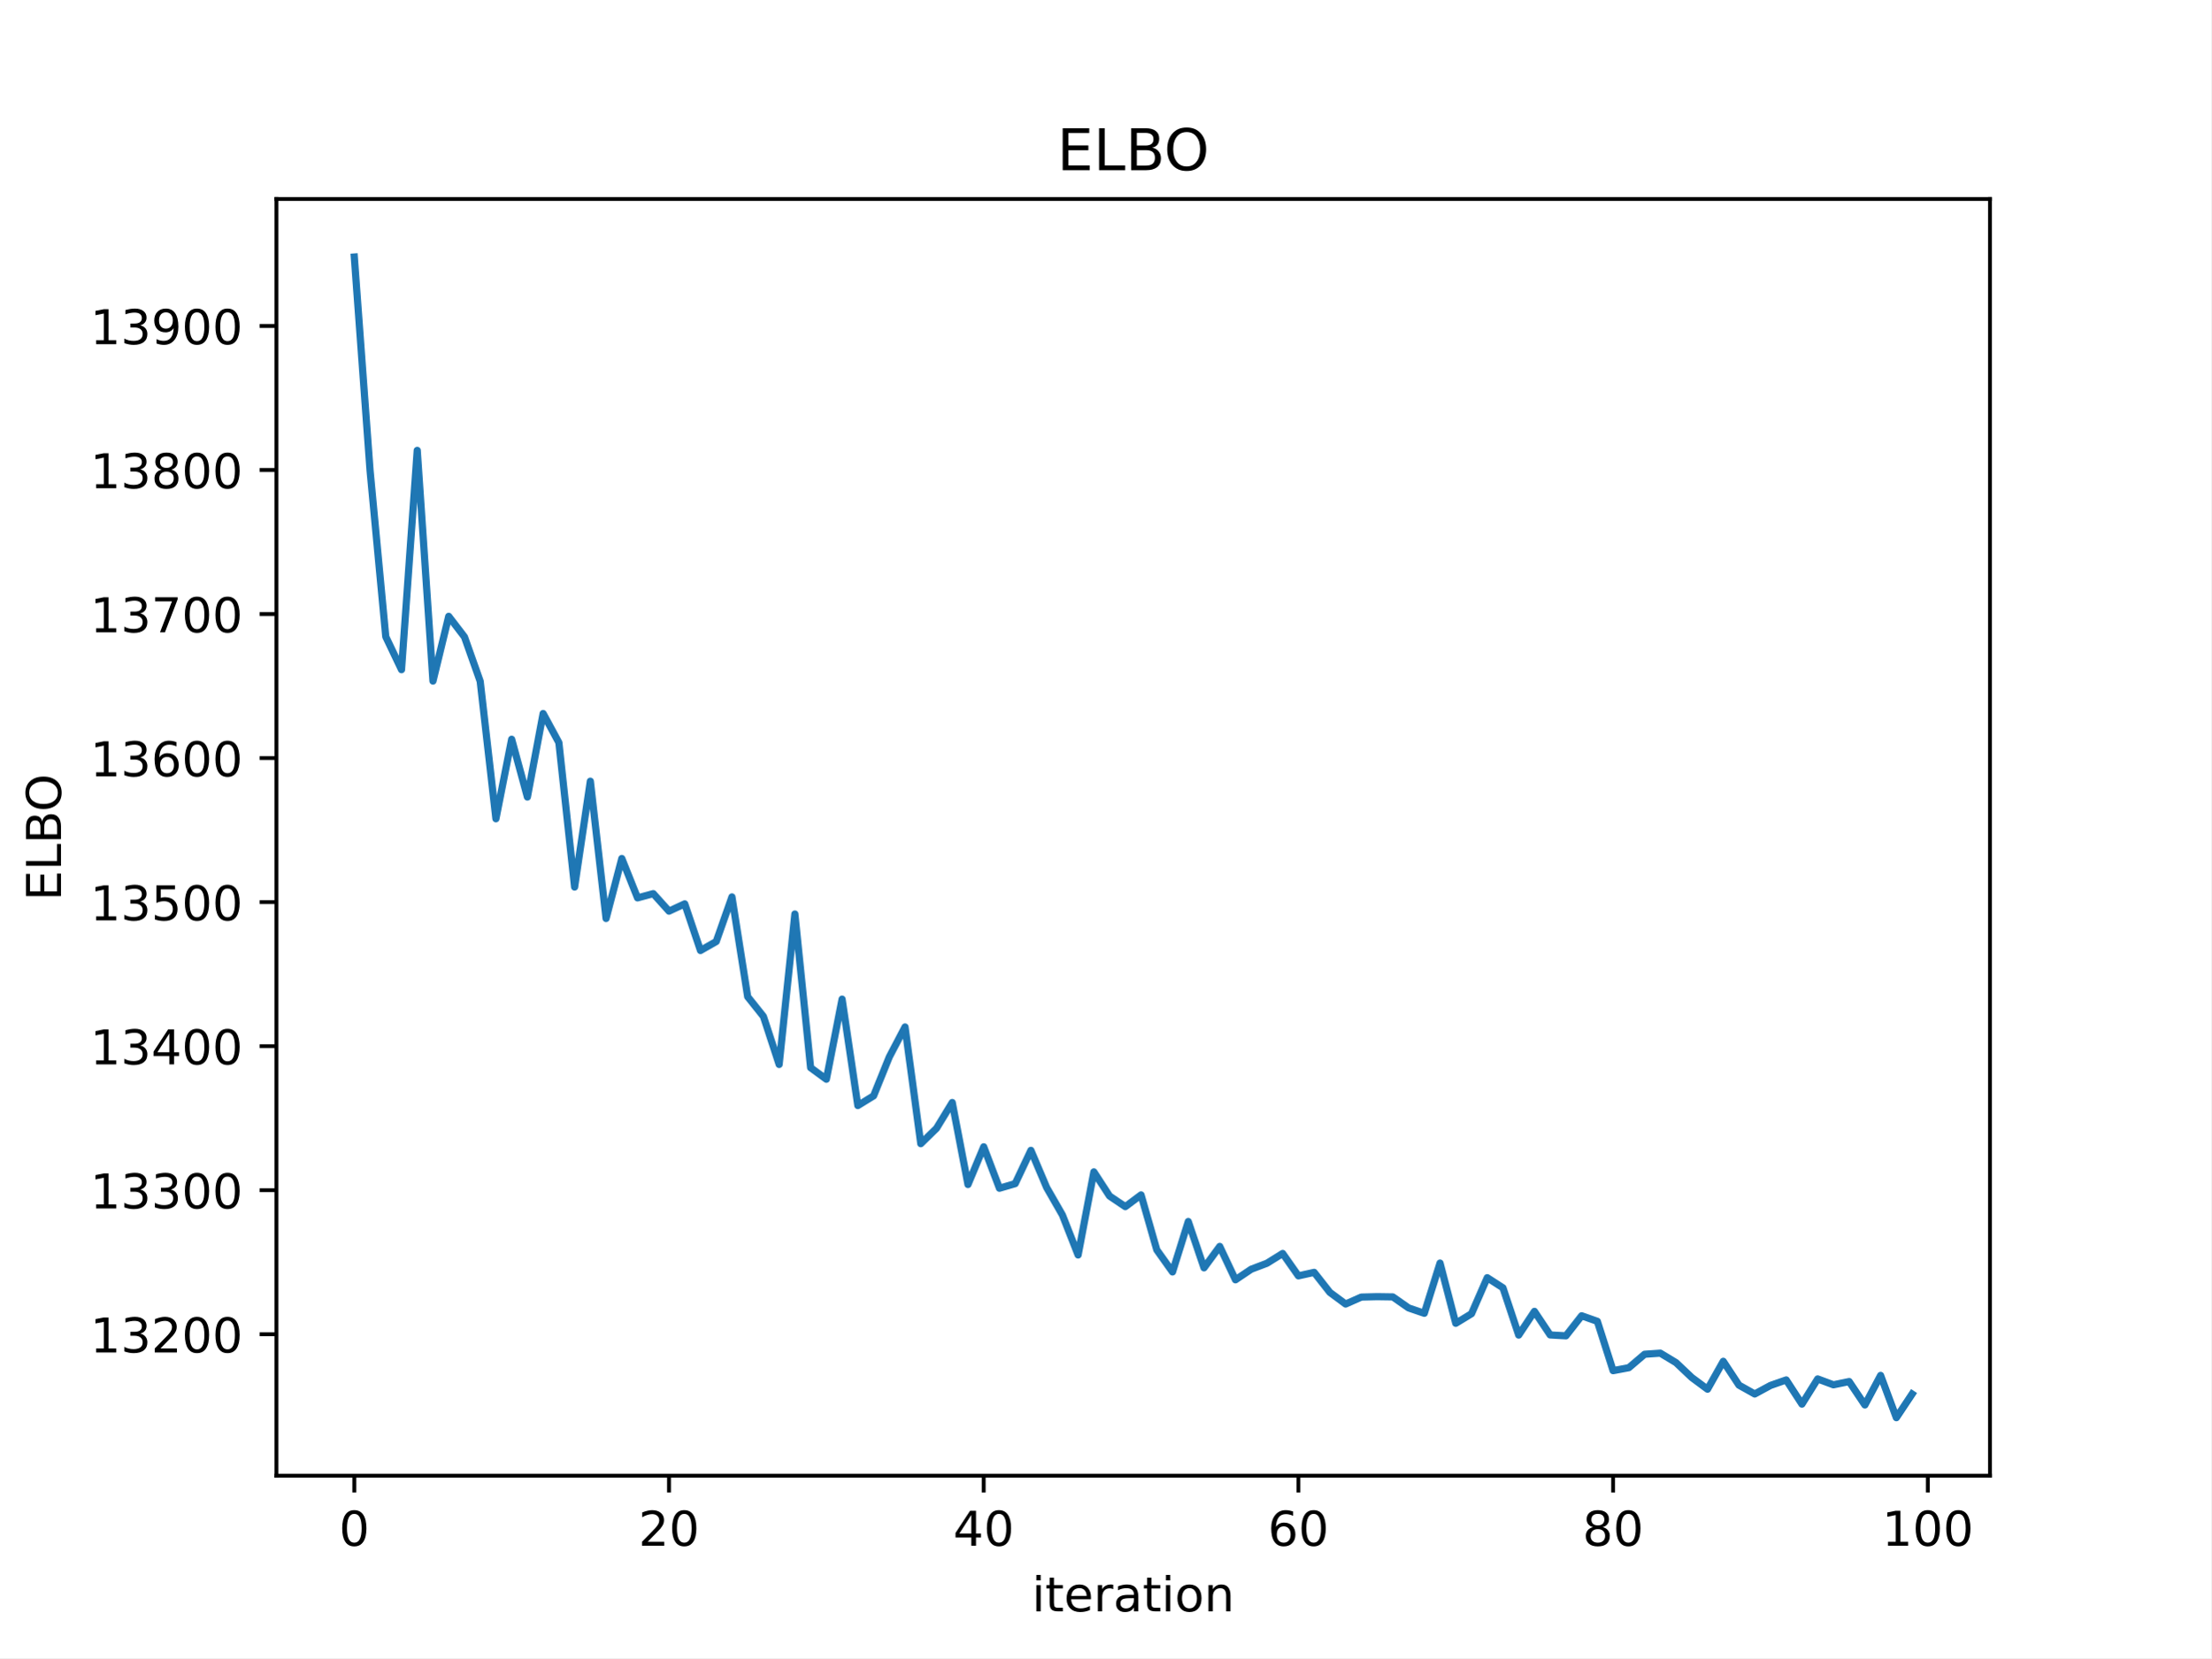
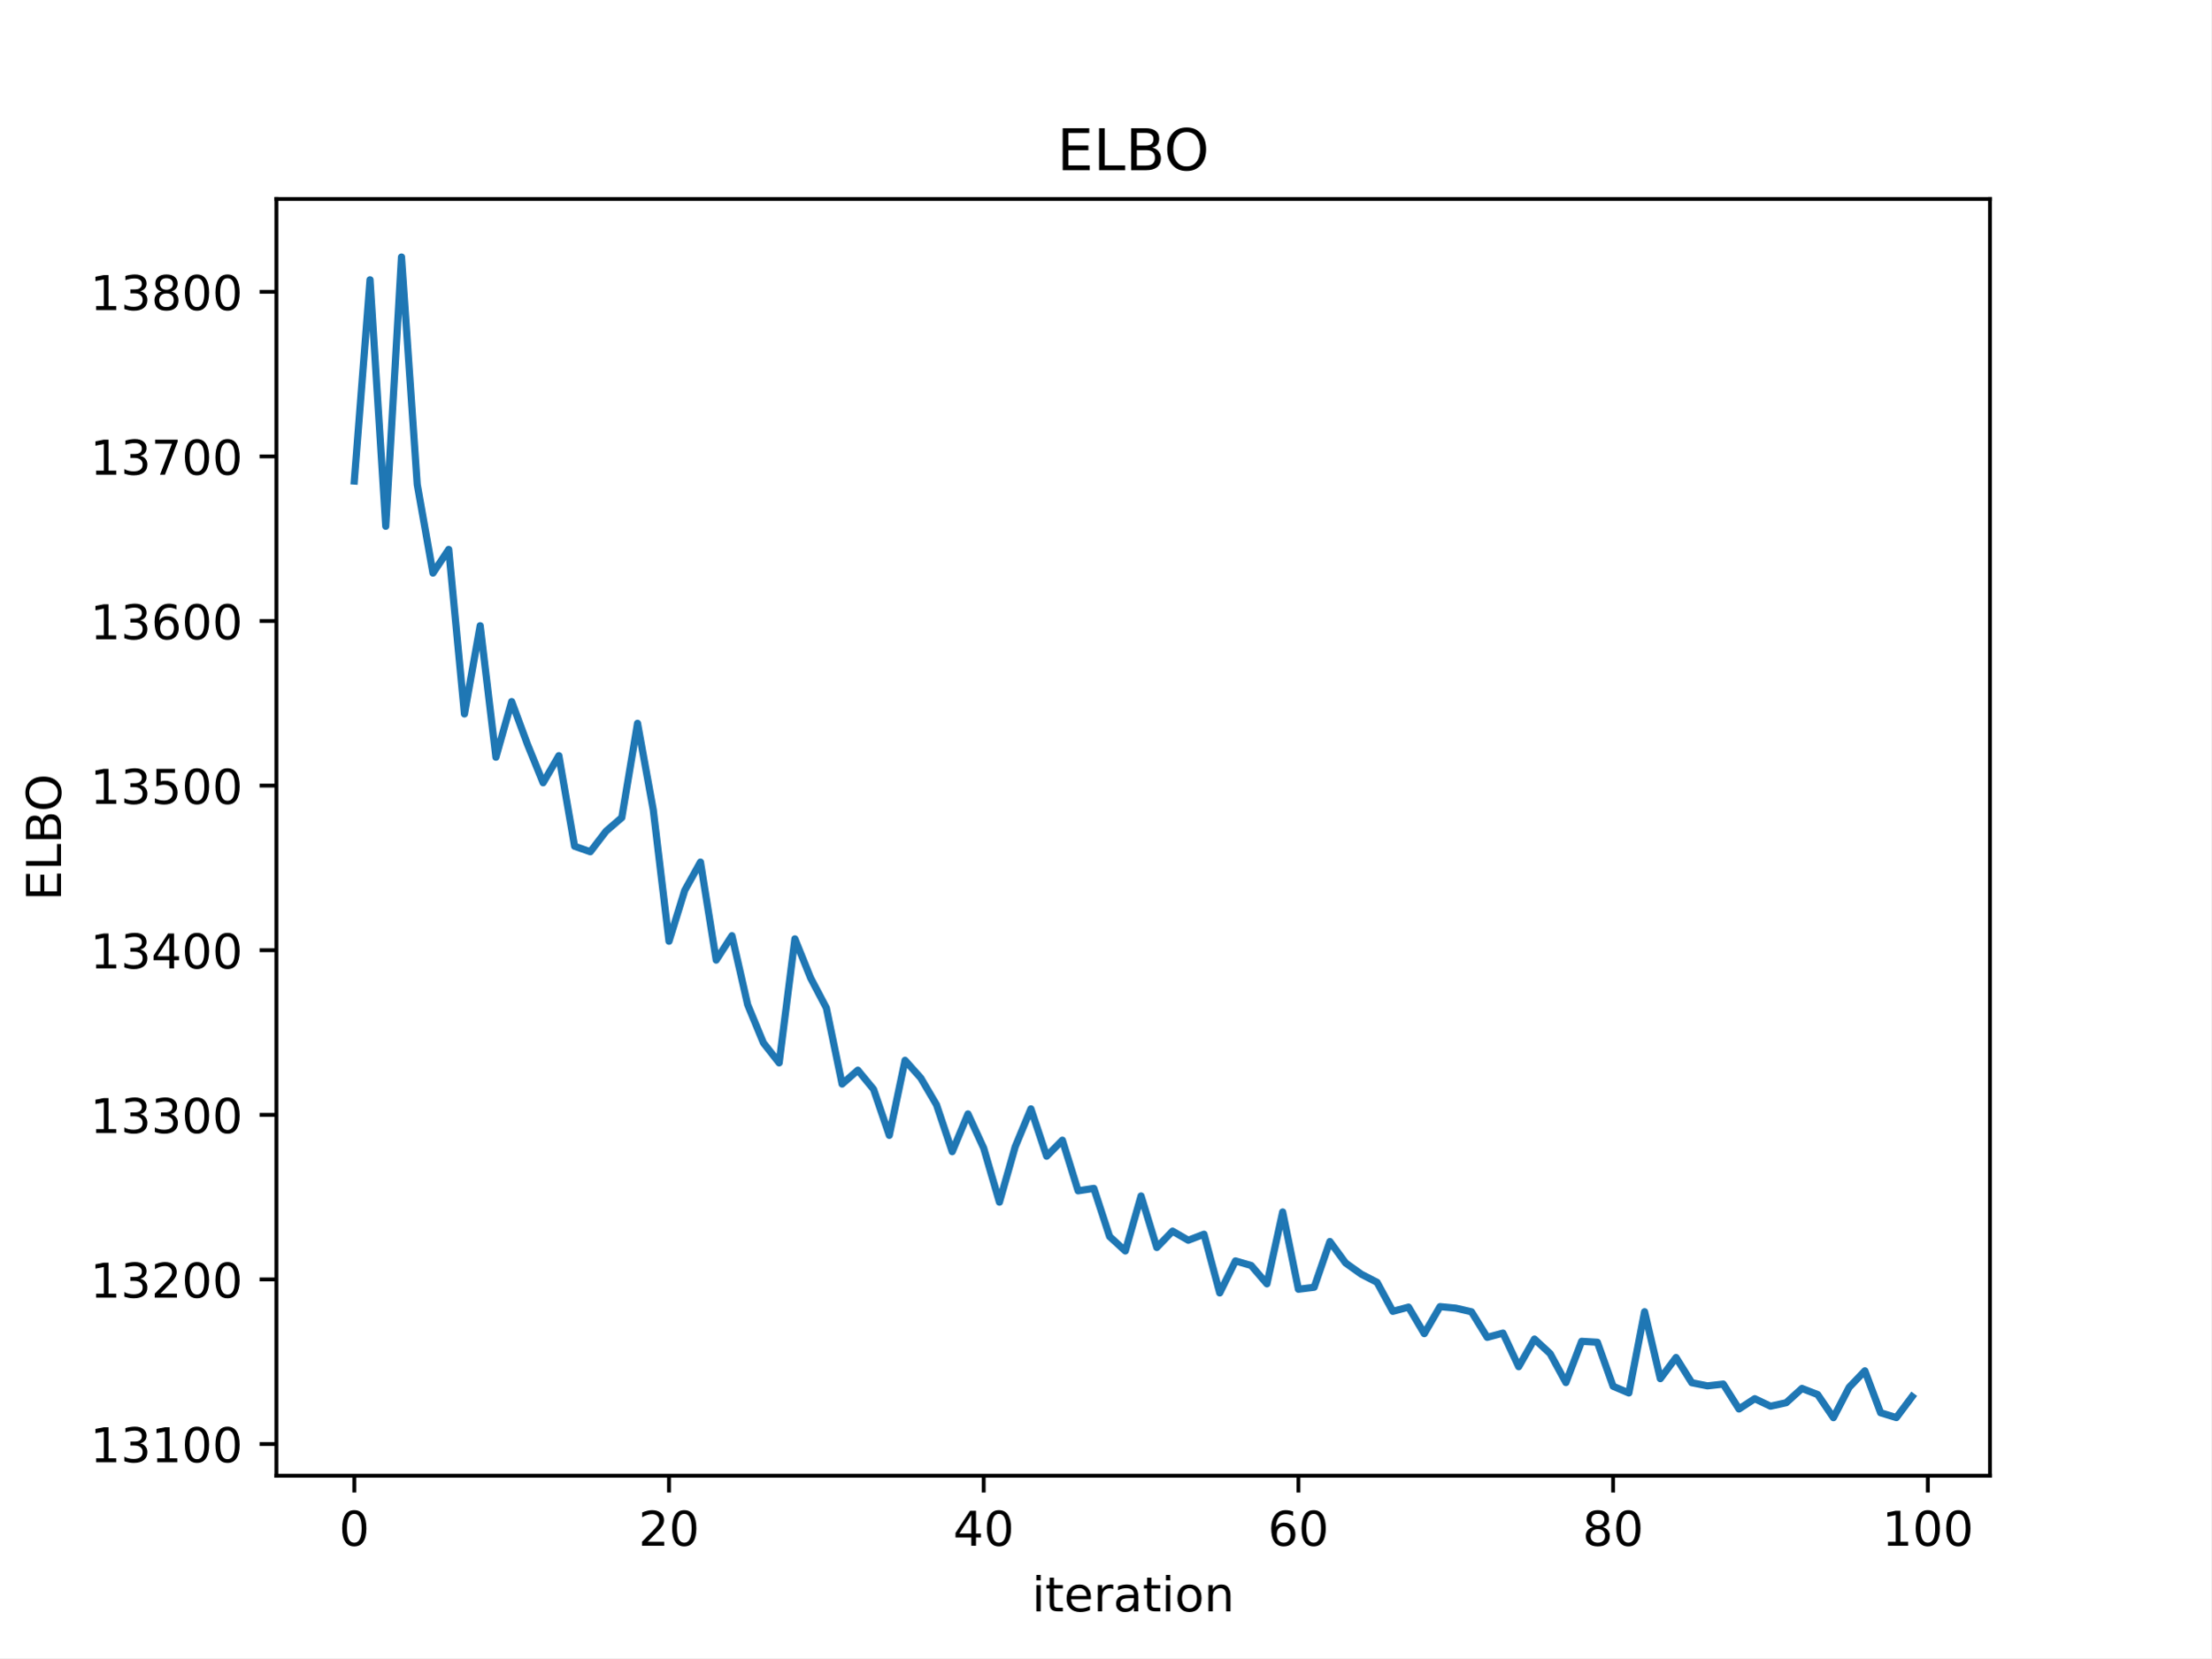
<svg xmlns="http://www.w3.org/2000/svg" xmlns:xlink="http://www.w3.org/1999/xlink" width="460.8pt" height="345.6pt" viewBox="0 0 460.8 345.6" version="1.1">
  <defs>
    <style type="text/css">*{stroke-linejoin: round; stroke-linecap: butt}</style>
  </defs>
  <g id="figure_1">
    <g id="patch_1">
      <path d="M 0 345.6  L 460.8 345.6  L 460.8 0  L 0 0  z " style="fill: #ffffff" />
    </g>
    <g id="axes_1">
      <g id="patch_2">
        <path d="M 57.6 307.584  L 414.72 307.584  L 414.72 41.472  L 57.6 41.472  z " style="fill: #ffffff" />
      </g>
      <g id="matplotlib.axis_1">
        <g id="xtick_1">
          <g id="line2d_1">
            <defs>
-               <path id="m62e067d5ce" d="M 0 0  L 0 3.5  " style="stroke: #000000; stroke-width: 0.8" />
+               <path id="m1db31c473e" d="M 0 0  L 0 3.5  " style="stroke: #000000; stroke-width: 0.8" />
            </defs>
            <g>
-               <use xlink:href="#m62e067d5ce" x="73.833" y="307.584" style="stroke: #000000; stroke-width: 0.8" />
+               <use xlink:href="#m1db31c473e" x="73.833" y="307.584" style="stroke: #000000; stroke-width: 0.8" />
            </g>
          </g>
          <g id="text_1">
            <g transform="translate(70.65148 322.1824) scale(0.1 -0.1)">
              <defs>
                <path id="DejaVuSans-30" d="M 2034 4250  Q 1547 4250 1301 3770  Q 1056 3291 1056 2328  Q 1056 1369 1301 889  Q 1547 409 2034 409  Q 2525 409 2770 889  Q 3016 1369 3016 2328  Q 3016 3291 2770 3770  Q 2525 4250 2034 4250  z M 2034 4750  Q 2819 4750 3233 4129  Q 3647 3509 3647 2328  Q 3647 1150 3233 529  Q 2819 -91 2034 -91  Q 1250 -91 836 529  Q 422 1150 422 2328  Q 422 3509 836 4129  Q 1250 4750 2034 4750  z " transform="scale(0.015625)" />
              </defs>
              <use xlink:href="#DejaVuSans-30" />
            </g>
          </g>
        </g>
        <g id="xtick_2">
          <g id="line2d_2">
            <g>
-               <use xlink:href="#m62e067d5ce" x="139.42" y="307.584" style="stroke: #000000; stroke-width: 0.8" />
+               <use xlink:href="#m1db31c473e" x="139.42" y="307.584" style="stroke: #000000; stroke-width: 0.8" />
            </g>
          </g>
          <g id="text_2">
            <g transform="translate(133.057 322.1824) scale(0.1 -0.1)">
              <defs>
                <path id="DejaVuSans-32" d="M 1228 531  L 3431 531  L 3431 0  L 469 0  L 469 531  Q 828 903 1448 1529  Q 2069 2156 2228 2338  Q 2531 2678 2651 2914  Q 2772 3150 2772 3378  Q 2772 3750 2511 3984  Q 2250 4219 1831 4219  Q 1534 4219 1204 4116  Q 875 4013 500 3803  L 500 4441  Q 881 4594 1212 4672  Q 1544 4750 1819 4750  Q 2544 4750 2975 4387  Q 3406 4025 3406 3419  Q 3406 3131 3298 2873  Q 3191 2616 2906 2266  Q 2828 2175 2409 1742  Q 1991 1309 1228 531  z " transform="scale(0.015625)" />
              </defs>
              <use xlink:href="#DejaVuSans-32" />
              <use xlink:href="#DejaVuSans-30" x="63.623" />
            </g>
          </g>
        </g>
        <g id="xtick_3">
          <g id="line2d_3">
            <g>
-               <use xlink:href="#m62e067d5ce" x="205.006" y="307.584" style="stroke: #000000; stroke-width: 0.8" />
+               <use xlink:href="#m1db31c473e" x="205.006" y="307.584" style="stroke: #000000; stroke-width: 0.8" />
            </g>
          </g>
          <g id="text_3">
            <g transform="translate(198.6438 322.1824) scale(0.1 -0.1)">
              <defs>
                <path id="DejaVuSans-34" d="M 2419 4116  L 825 1625  L 2419 1625  L 2419 4116  z M 2253 4666  L 3047 4666  L 3047 1625  L 3713 1625  L 3713 1100  L 3047 1100  L 3047 0  L 2419 0  L 2419 1100  L 313 1100  L 313 1709  L 2253 4666  z " transform="scale(0.015625)" />
              </defs>
              <use xlink:href="#DejaVuSans-34" />
              <use xlink:href="#DejaVuSans-30" x="63.623" />
            </g>
          </g>
        </g>
        <g id="xtick_4">
          <g id="line2d_4">
            <g>
-               <use xlink:href="#m62e067d5ce" x="270.593" y="307.584" style="stroke: #000000; stroke-width: 0.8" />
+               <use xlink:href="#m1db31c473e" x="270.593" y="307.584" style="stroke: #000000; stroke-width: 0.8" />
            </g>
          </g>
          <g id="text_4">
            <g transform="translate(264.2306 322.1824) scale(0.1 -0.1)">
              <defs>
                <path id="DejaVuSans-36" d="M 2113 2584  Q 1688 2584 1439 2293  Q 1191 2003 1191 1497  Q 1191 994 1439 701  Q 1688 409 2113 409  Q 2538 409 2786 701  Q 3034 994 3034 1497  Q 3034 2003 2786 2293  Q 2538 2584 2113 2584  z M 3366 4563  L 3366 3988  Q 3128 4100 2886 4159  Q 2644 4219 2406 4219  Q 1781 4219 1451 3797  Q 1122 3375 1075 2522  Q 1259 2794 1537 2939  Q 1816 3084 2150 3084  Q 2853 3084 3261 2657  Q 3669 2231 3669 1497  Q 3669 778 3244 343  Q 2819 -91 2113 -91  Q 1303 -91 875 529  Q 447 1150 447 2328  Q 447 3434 972 4092  Q 1497 4750 2381 4750  Q 2619 4750 2861 4703  Q 3103 4656 3366 4563  z " transform="scale(0.015625)" />
              </defs>
              <use xlink:href="#DejaVuSans-36" />
              <use xlink:href="#DejaVuSans-30" x="63.623" />
            </g>
          </g>
        </g>
        <g id="xtick_5">
          <g id="line2d_5">
            <g>
-               <use xlink:href="#m62e067d5ce" x="336.18" y="307.584" style="stroke: #000000; stroke-width: 0.8" />
+               <use xlink:href="#m1db31c473e" x="336.18" y="307.584" style="stroke: #000000; stroke-width: 0.8" />
            </g>
          </g>
          <g id="text_5">
            <g transform="translate(329.8173 322.1824) scale(0.1 -0.1)">
              <defs>
                <path id="DejaVuSans-38" d="M 2034 2216  Q 1584 2216 1326 1975  Q 1069 1734 1069 1313  Q 1069 891 1326 650  Q 1584 409 2034 409  Q 2484 409 2743 651  Q 3003 894 3003 1313  Q 3003 1734 2745 1975  Q 2488 2216 2034 2216  z M 1403 2484  Q 997 2584 770 2862  Q 544 3141 544 3541  Q 544 4100 942 4425  Q 1341 4750 2034 4750  Q 2731 4750 3128 4425  Q 3525 4100 3525 3541  Q 3525 3141 3298 2862  Q 3072 2584 2669 2484  Q 3125 2378 3379 2068  Q 3634 1759 3634 1313  Q 3634 634 3220 271  Q 2806 -91 2034 -91  Q 1263 -91 848 271  Q 434 634 434 1313  Q 434 1759 690 2068  Q 947 2378 1403 2484  z M 1172 3481  Q 1172 3119 1398 2916  Q 1625 2713 2034 2713  Q 2441 2713 2670 2916  Q 2900 3119 2900 3481  Q 2900 3844 2670 4047  Q 2441 4250 2034 4250  Q 1625 4250 1398 4047  Q 1172 3844 1172 3481  z " transform="scale(0.015625)" />
              </defs>
              <use xlink:href="#DejaVuSans-38" />
              <use xlink:href="#DejaVuSans-30" x="63.623" />
            </g>
          </g>
        </g>
        <g id="xtick_6">
          <g id="line2d_6">
            <g>
-               <use xlink:href="#m62e067d5ce" x="401.767" y="307.584" style="stroke: #000000; stroke-width: 0.8" />
+               <use xlink:href="#m1db31c473e" x="401.767" y="307.584" style="stroke: #000000; stroke-width: 0.8" />
            </g>
          </g>
          <g id="text_6">
            <g transform="translate(392.2229 322.1824) scale(0.1 -0.1)">
              <defs>
                <path id="DejaVuSans-31" d="M 794 531  L 1825 531  L 1825 4091  L 703 3866  L 703 4441  L 1819 4666  L 2450 4666  L 2450 531  L 3481 531  L 3481 0  L 794 0  L 794 531  z " transform="scale(0.015625)" />
              </defs>
              <use xlink:href="#DejaVuSans-31" />
              <use xlink:href="#DejaVuSans-30" x="63.623" />
              <use xlink:href="#DejaVuSans-30" x="127.246" />
            </g>
          </g>
        </g>
        <g id="text_7">
          <g transform="translate(215.0373 335.8606) scale(0.1 -0.1)">
            <defs>
              <path id="DejaVuSans-69" d="M 603 3500  L 1178 3500  L 1178 0  L 603 0  L 603 3500  z M 603 4863  L 1178 4863  L 1178 4134  L 603 4134  L 603 4863  z " transform="scale(0.015625)" />
              <path id="DejaVuSans-74" d="M 1172 4494  L 1172 3500  L 2356 3500  L 2356 3053  L 1172 3053  L 1172 1153  Q 1172 725 1289 603  Q 1406 481 1766 481  L 2356 481  L 2356 0  L 1766 0  Q 1100 0 847 248  Q 594 497 594 1153  L 594 3053  L 172 3053  L 172 3500  L 594 3500  L 594 4494  L 1172 4494  z " transform="scale(0.015625)" />
              <path id="DejaVuSans-65" d="M 3597 1894  L 3597 1613  L 953 1613  Q 991 1019 1311 708  Q 1631 397 2203 397  Q 2534 397 2845 478  Q 3156 559 3463 722  L 3463 178  Q 3153 47 2828 -22  Q 2503 -91 2169 -91  Q 1331 -91 842 396  Q 353 884 353 1716  Q 353 2575 817 3079  Q 1281 3584 2069 3584  Q 2775 3584 3186 3129  Q 3597 2675 3597 1894  z M 3022 2063  Q 3016 2534 2758 2815  Q 2500 3097 2075 3097  Q 1594 3097 1305 2825  Q 1016 2553 972 2059  L 3022 2063  z " transform="scale(0.015625)" />
              <path id="DejaVuSans-72" d="M 2631 2963  Q 2534 3019 2420 3045  Q 2306 3072 2169 3072  Q 1681 3072 1420 2755  Q 1159 2438 1159 1844  L 1159 0  L 581 0  L 581 3500  L 1159 3500  L 1159 2956  Q 1341 3275 1631 3429  Q 1922 3584 2338 3584  Q 2397 3584 2469 3576  Q 2541 3569 2628 3553  L 2631 2963  z " transform="scale(0.015625)" />
              <path id="DejaVuSans-61" d="M 2194 1759  Q 1497 1759 1228 1600  Q 959 1441 959 1056  Q 959 750 1161 570  Q 1363 391 1709 391  Q 2188 391 2477 730  Q 2766 1069 2766 1631  L 2766 1759  L 2194 1759  z M 3341 1997  L 3341 0  L 2766 0  L 2766 531  Q 2569 213 2275 61  Q 1981 -91 1556 -91  Q 1019 -91 701 211  Q 384 513 384 1019  Q 384 1609 779 1909  Q 1175 2209 1959 2209  L 2766 2209  L 2766 2266  Q 2766 2663 2505 2880  Q 2244 3097 1772 3097  Q 1472 3097 1187 3025  Q 903 2953 641 2809  L 641 3341  Q 956 3463 1253 3523  Q 1550 3584 1831 3584  Q 2591 3584 2966 3190  Q 3341 2797 3341 1997  z " transform="scale(0.015625)" />
              <path id="DejaVuSans-6f" d="M 1959 3097  Q 1497 3097 1228 2736  Q 959 2375 959 1747  Q 959 1119 1226 758  Q 1494 397 1959 397  Q 2419 397 2687 759  Q 2956 1122 2956 1747  Q 2956 2369 2687 2733  Q 2419 3097 1959 3097  z M 1959 3584  Q 2709 3584 3137 3096  Q 3566 2609 3566 1747  Q 3566 888 3137 398  Q 2709 -91 1959 -91  Q 1206 -91 779 398  Q 353 888 353 1747  Q 353 2609 779 3096  Q 1206 3584 1959 3584  z " transform="scale(0.015625)" />
              <path id="DejaVuSans-6e" d="M 3513 2113  L 3513 0  L 2938 0  L 2938 2094  Q 2938 2591 2744 2837  Q 2550 3084 2163 3084  Q 1697 3084 1428 2787  Q 1159 2491 1159 1978  L 1159 0  L 581 0  L 581 3500  L 1159 3500  L 1159 2956  Q 1366 3272 1645 3428  Q 1925 3584 2291 3584  Q 2894 3584 3203 3211  Q 3513 2838 3513 2113  z " transform="scale(0.015625)" />
            </defs>
            <use xlink:href="#DejaVuSans-69" />
            <use xlink:href="#DejaVuSans-74" x="27.783" />
            <use xlink:href="#DejaVuSans-65" x="66.992" />
            <use xlink:href="#DejaVuSans-72" x="128.516" />
            <use xlink:href="#DejaVuSans-61" x="169.629" />
            <use xlink:href="#DejaVuSans-74" x="230.908" />
            <use xlink:href="#DejaVuSans-69" x="270.117" />
            <use xlink:href="#DejaVuSans-6f" x="297.9" />
            <use xlink:href="#DejaVuSans-6e" x="359.082" />
          </g>
        </g>
      </g>
      <g id="matplotlib.axis_2">
        <g id="ytick_1">
          <g id="line2d_7">
            <defs>
-               <path id="m4deeb13838" d="M 0 0  L -3.5 0  " style="stroke: #000000; stroke-width: 0.8" />
+               <path id="mb00e1679e7" d="M 0 0  L -3.5 0  " style="stroke: #000000; stroke-width: 0.8" />
            </defs>
            <g>
-               <use xlink:href="#m4deeb13838" x="57.6" y="278.1" style="stroke: #000000; stroke-width: 0.8" />
+               <use xlink:href="#mb00e1679e7" x="57.6" y="300.983" style="stroke: #000000; stroke-width: 0.8" />
            </g>
          </g>
          <g id="text_8">
-             <g transform="translate(18.7875 281.8993) scale(0.1 -0.1)">
+             <g transform="translate(18.7875 304.7823) scale(0.1 -0.1)">
              <defs>
                <path id="DejaVuSans-33" d="M 2597 2516  Q 3050 2419 3304 2112  Q 3559 1806 3559 1356  Q 3559 666 3084 287  Q 2609 -91 1734 -91  Q 1441 -91 1130 -33  Q 819 25 488 141  L 488 750  Q 750 597 1062 519  Q 1375 441 1716 441  Q 2309 441 2620 675  Q 2931 909 2931 1356  Q 2931 1769 2642 2001  Q 2353 2234 1838 2234  L 1294 2234  L 1294 2753  L 1863 2753  Q 2328 2753 2575 2939  Q 2822 3125 2822 3475  Q 2822 3834 2567 4026  Q 2313 4219 1838 4219  Q 1578 4219 1281 4162  Q 984 4106 628 3988  L 628 4550  Q 988 4650 1302 4700  Q 1616 4750 1894 4750  Q 2613 4750 3031 4423  Q 3450 4097 3450 3541  Q 3450 3153 3228 2886  Q 3006 2619 2597 2516  z " transform="scale(0.015625)" />
              </defs>
              <use xlink:href="#DejaVuSans-31" />
              <use xlink:href="#DejaVuSans-33" x="63.623" />
-               <use xlink:href="#DejaVuSans-32" x="127.246" />
+               <use xlink:href="#DejaVuSans-31" x="127.246" />
              <use xlink:href="#DejaVuSans-30" x="190.869" />
              <use xlink:href="#DejaVuSans-30" x="254.492" />
            </g>
          </g>
        </g>
        <g id="ytick_2">
          <g id="line2d_8">
            <g>
-               <use xlink:href="#m4deeb13838" x="57.6" y="248.076" style="stroke: #000000; stroke-width: 0.8" />
+               <use xlink:href="#mb00e1679e7" x="57.6" y="266.674" style="stroke: #000000; stroke-width: 0.8" />
            </g>
          </g>
          <g id="text_9">
-             <g transform="translate(18.7875 251.8755) scale(0.1 -0.1)">
-               <use xlink:href="#DejaVuSans-31" />
-               <use xlink:href="#DejaVuSans-33" x="63.623" />
-               <use xlink:href="#DejaVuSans-33" x="127.246" />
+             <g transform="translate(18.7875 270.4737) scale(0.1 -0.1)">
+               <use xlink:href="#DejaVuSans-31" />
+               <use xlink:href="#DejaVuSans-33" x="63.623" />
+               <use xlink:href="#DejaVuSans-32" x="127.246" />
              <use xlink:href="#DejaVuSans-30" x="190.869" />
              <use xlink:href="#DejaVuSans-30" x="254.492" />
            </g>
          </g>
        </g>
        <g id="ytick_3">
          <g id="line2d_9">
            <g>
-               <use xlink:href="#m4deeb13838" x="57.6" y="218.053" style="stroke: #000000; stroke-width: 0.8" />
+               <use xlink:href="#mb00e1679e7" x="57.6" y="232.366" style="stroke: #000000; stroke-width: 0.8" />
            </g>
          </g>
          <g id="text_10">
-             <g transform="translate(18.7875 221.8518) scale(0.1 -0.1)">
-               <use xlink:href="#DejaVuSans-31" />
-               <use xlink:href="#DejaVuSans-33" x="63.623" />
-               <use xlink:href="#DejaVuSans-34" x="127.246" />
+             <g transform="translate(18.7875 236.1651) scale(0.1 -0.1)">
+               <use xlink:href="#DejaVuSans-31" />
+               <use xlink:href="#DejaVuSans-33" x="63.623" />
+               <use xlink:href="#DejaVuSans-33" x="127.246" />
              <use xlink:href="#DejaVuSans-30" x="190.869" />
              <use xlink:href="#DejaVuSans-30" x="254.492" />
            </g>
          </g>
        </g>
        <g id="ytick_4">
          <g id="line2d_10">
            <g>
-               <use xlink:href="#m4deeb13838" x="57.6" y="188.029" style="stroke: #000000; stroke-width: 0.8" />
+               <use xlink:href="#mb00e1679e7" x="57.6" y="198.057" style="stroke: #000000; stroke-width: 0.8" />
            </g>
          </g>
          <g id="text_11">
-             <g transform="translate(18.7875 191.8281) scale(0.1 -0.1)">
-               <defs>
-                 <path id="DejaVuSans-35" d="M 691 4666  L 3169 4666  L 3169 4134  L 1269 4134  L 1269 2991  Q 1406 3038 1543 3061  Q 1681 3084 1819 3084  Q 2600 3084 3056 2656  Q 3513 2228 3513 1497  Q 3513 744 3044 326  Q 2575 -91 1722 -91  Q 1428 -91 1123 -41  Q 819 9 494 109  L 494 744  Q 775 591 1075 516  Q 1375 441 1709 441  Q 2250 441 2565 725  Q 2881 1009 2881 1497  Q 2881 1984 2565 2268  Q 2250 2553 1709 2553  Q 1456 2553 1204 2497  Q 953 2441 691 2322  L 691 4666  z " transform="scale(0.015625)" />
-               </defs>
-               <use xlink:href="#DejaVuSans-31" />
-               <use xlink:href="#DejaVuSans-33" x="63.623" />
-               <use xlink:href="#DejaVuSans-35" x="127.246" />
+             <g transform="translate(18.7875 201.8564) scale(0.1 -0.1)">
+               <use xlink:href="#DejaVuSans-31" />
+               <use xlink:href="#DejaVuSans-33" x="63.623" />
+               <use xlink:href="#DejaVuSans-34" x="127.246" />
              <use xlink:href="#DejaVuSans-30" x="190.869" />
              <use xlink:href="#DejaVuSans-30" x="254.492" />
            </g>
          </g>
        </g>
        <g id="ytick_5">
          <g id="line2d_11">
            <g>
-               <use xlink:href="#m4deeb13838" x="57.6" y="158.005" style="stroke: #000000; stroke-width: 0.8" />
+               <use xlink:href="#mb00e1679e7" x="57.6" y="163.749" style="stroke: #000000; stroke-width: 0.8" />
            </g>
          </g>
          <g id="text_12">
-             <g transform="translate(18.7875 161.8043) scale(0.1 -0.1)">
-               <use xlink:href="#DejaVuSans-31" />
-               <use xlink:href="#DejaVuSans-33" x="63.623" />
-               <use xlink:href="#DejaVuSans-36" x="127.246" />
+             <g transform="translate(18.7875 167.5478) scale(0.1 -0.1)">
+               <defs>
+                 <path id="DejaVuSans-35" d="M 691 4666  L 3169 4666  L 3169 4134  L 1269 4134  L 1269 2991  Q 1406 3038 1543 3061  Q 1681 3084 1819 3084  Q 2600 3084 3056 2656  Q 3513 2228 3513 1497  Q 3513 744 3044 326  Q 2575 -91 1722 -91  Q 1428 -91 1123 -41  Q 819 9 494 109  L 494 744  Q 775 591 1075 516  Q 1375 441 1709 441  Q 2250 441 2565 725  Q 2881 1009 2881 1497  Q 2881 1984 2565 2268  Q 2250 2553 1709 2553  Q 1456 2553 1204 2497  Q 953 2441 691 2322  L 691 4666  z " transform="scale(0.015625)" />
+               </defs>
+               <use xlink:href="#DejaVuSans-31" />
+               <use xlink:href="#DejaVuSans-33" x="63.623" />
+               <use xlink:href="#DejaVuSans-35" x="127.246" />
              <use xlink:href="#DejaVuSans-30" x="190.869" />
              <use xlink:href="#DejaVuSans-30" x="254.492" />
            </g>
          </g>
        </g>
        <g id="ytick_6">
          <g id="line2d_12">
            <g>
-               <use xlink:href="#m4deeb13838" x="57.6" y="127.981" style="stroke: #000000; stroke-width: 0.8" />
+               <use xlink:href="#mb00e1679e7" x="57.6" y="129.44" style="stroke: #000000; stroke-width: 0.8" />
            </g>
          </g>
          <g id="text_13">
-             <g transform="translate(18.7875 131.7806) scale(0.1 -0.1)">
-               <defs>
-                 <path id="DejaVuSans-37" d="M 525 4666  L 3525 4666  L 3525 4397  L 1831 0  L 1172 0  L 2766 4134  L 525 4134  L 525 4666  z " transform="scale(0.015625)" />
-               </defs>
-               <use xlink:href="#DejaVuSans-31" />
-               <use xlink:href="#DejaVuSans-33" x="63.623" />
-               <use xlink:href="#DejaVuSans-37" x="127.246" />
+             <g transform="translate(18.7875 133.2392) scale(0.1 -0.1)">
+               <use xlink:href="#DejaVuSans-31" />
+               <use xlink:href="#DejaVuSans-33" x="63.623" />
+               <use xlink:href="#DejaVuSans-36" x="127.246" />
              <use xlink:href="#DejaVuSans-30" x="190.869" />
              <use xlink:href="#DejaVuSans-30" x="254.492" />
            </g>
          </g>
        </g>
        <g id="ytick_7">
          <g id="line2d_13">
            <g>
-               <use xlink:href="#m4deeb13838" x="57.6" y="97.958" style="stroke: #000000; stroke-width: 0.8" />
+               <use xlink:href="#mb00e1679e7" x="57.6" y="95.131" style="stroke: #000000; stroke-width: 0.8" />
            </g>
          </g>
          <g id="text_14">
-             <g transform="translate(18.7875 101.7569) scale(0.1 -0.1)">
-               <use xlink:href="#DejaVuSans-31" />
-               <use xlink:href="#DejaVuSans-33" x="63.623" />
-               <use xlink:href="#DejaVuSans-38" x="127.246" />
+             <g transform="translate(18.7875 98.93057) scale(0.1 -0.1)">
+               <defs>
+                 <path id="DejaVuSans-37" d="M 525 4666  L 3525 4666  L 3525 4397  L 1831 0  L 1172 0  L 2766 4134  L 525 4134  L 525 4666  z " transform="scale(0.015625)" />
+               </defs>
+               <use xlink:href="#DejaVuSans-31" />
+               <use xlink:href="#DejaVuSans-33" x="63.623" />
+               <use xlink:href="#DejaVuSans-37" x="127.246" />
              <use xlink:href="#DejaVuSans-30" x="190.869" />
              <use xlink:href="#DejaVuSans-30" x="254.492" />
            </g>
          </g>
        </g>
        <g id="ytick_8">
          <g id="line2d_14">
            <g>
-               <use xlink:href="#m4deeb13838" x="57.6" y="67.934" style="stroke: #000000; stroke-width: 0.8" />
+               <use xlink:href="#mb00e1679e7" x="57.6" y="60.823" style="stroke: #000000; stroke-width: 0.8" />
            </g>
          </g>
          <g id="text_15">
-             <g transform="translate(18.7875 71.73316) scale(0.1 -0.1)">
-               <defs>
-                 <path id="DejaVuSans-39" d="M 703 97  L 703 672  Q 941 559 1184 500  Q 1428 441 1663 441  Q 2288 441 2617 861  Q 2947 1281 2994 2138  Q 2813 1869 2534 1725  Q 2256 1581 1919 1581  Q 1219 1581 811 2004  Q 403 2428 403 3163  Q 403 3881 828 4315  Q 1253 4750 1959 4750  Q 2769 4750 3195 4129  Q 3622 3509 3622 2328  Q 3622 1225 3098 567  Q 2575 -91 1691 -91  Q 1453 -91 1209 -44  Q 966 3 703 97  z M 1959 2075  Q 2384 2075 2632 2365  Q 2881 2656 2881 3163  Q 2881 3666 2632 3958  Q 2384 4250 1959 4250  Q 1534 4250 1286 3958  Q 1038 3666 1038 3163  Q 1038 2656 1286 2365  Q 1534 2075 1959 2075  z " transform="scale(0.015625)" />
-               </defs>
-               <use xlink:href="#DejaVuSans-31" />
-               <use xlink:href="#DejaVuSans-33" x="63.623" />
-               <use xlink:href="#DejaVuSans-39" x="127.246" />
+             <g transform="translate(18.7875 64.62195) scale(0.1 -0.1)">
+               <use xlink:href="#DejaVuSans-31" />
+               <use xlink:href="#DejaVuSans-33" x="63.623" />
+               <use xlink:href="#DejaVuSans-38" x="127.246" />
              <use xlink:href="#DejaVuSans-30" x="190.869" />
              <use xlink:href="#DejaVuSans-30" x="254.492" />
            </g>
          </g>
        </g>
        <g id="text_16">
          <g transform="translate(12.70781 187.7522) rotate(-90) scale(0.1 -0.1)">
            <defs>
              <path id="DejaVuSans-45" d="M 628 4666  L 3578 4666  L 3578 4134  L 1259 4134  L 1259 2753  L 3481 2753  L 3481 2222  L 1259 2222  L 1259 531  L 3634 531  L 3634 0  L 628 0  L 628 4666  z " transform="scale(0.015625)" />
              <path id="DejaVuSans-4c" d="M 628 4666  L 1259 4666  L 1259 531  L 3531 531  L 3531 0  L 628 0  L 628 4666  z " transform="scale(0.015625)" />
              <path id="DejaVuSans-42" d="M 1259 2228  L 1259 519  L 2272 519  Q 2781 519 3026 730  Q 3272 941 3272 1375  Q 3272 1813 3026 2020  Q 2781 2228 2272 2228  L 1259 2228  z M 1259 4147  L 1259 2741  L 2194 2741  Q 2656 2741 2882 2914  Q 3109 3088 3109 3444  Q 3109 3797 2882 3972  Q 2656 4147 2194 4147  L 1259 4147  z M 628 4666  L 2241 4666  Q 2963 4666 3353 4366  Q 3744 4066 3744 3513  Q 3744 3084 3544 2831  Q 3344 2578 2956 2516  Q 3422 2416 3680 2098  Q 3938 1781 3938 1306  Q 3938 681 3513 340  Q 3088 0 2303 0  L 628 0  L 628 4666  z " transform="scale(0.015625)" />
              <path id="DejaVuSans-4f" d="M 2522 4238  Q 1834 4238 1429 3725  Q 1025 3213 1025 2328  Q 1025 1447 1429 934  Q 1834 422 2522 422  Q 3209 422 3611 934  Q 4013 1447 4013 2328  Q 4013 3213 3611 3725  Q 3209 4238 2522 4238  z M 2522 4750  Q 3503 4750 4090 4092  Q 4678 3434 4678 2328  Q 4678 1225 4090 567  Q 3503 -91 2522 -91  Q 1538 -91 948 565  Q 359 1222 359 2328  Q 359 3434 948 4092  Q 1538 4750 2522 4750  z " transform="scale(0.015625)" />
            </defs>
            <use xlink:href="#DejaVuSans-45" />
            <use xlink:href="#DejaVuSans-4c" x="63.184" />
            <use xlink:href="#DejaVuSans-42" x="118.896" />
            <use xlink:href="#DejaVuSans-4f" x="185.75" />
          </g>
        </g>
      </g>
      <g id="line2d_15">
-         <path d="M 73.833 53.568  L 77.112 98.022  L 80.391 132.708  L 83.671 139.582  L 86.95 93.869  L 90.229 141.952  L 93.509 128.463  L 96.788 132.741  L 100.067 141.993  L 103.347 170.652  L 106.626 154.088  L 109.905 166.122  L 113.185 148.719  L 116.464 154.775  L 119.743 184.888  L 123.023 162.822  L 126.302 191.441  L 129.581 178.937  L 132.861 187.145  L 136.14 186.265  L 139.42 189.909  L 142.699 188.391  L 145.978 198.116  L 149.258 196.246  L 152.537 186.945  L 155.816 207.745  L 159.096 211.858  L 162.375 221.867  L 165.654 190.508  L 168.934 222.546  L 172.213 224.945  L 175.492 208.255  L 178.772 230.434  L 182.051 228.418  L 185.33 220.302  L 188.61 214.052  L 191.889 238.381  L 195.168 235.177  L 198.448 229.797  L 201.727 246.897  L 205.006 239.032  L 208.286 247.668  L 211.565 246.714  L 214.844 239.773  L 218.124 247.516  L 221.403 253.234  L 224.682 261.581  L 227.962 244.258  L 231.241 249.301  L 234.52 251.508  L 237.8 249.057  L 241.079 260.514  L 244.358 265.114  L 247.638 254.604  L 250.917 264.262  L 254.196 259.792  L 257.476 266.754  L 260.755 264.55  L 264.034 263.303  L 267.314 261.261  L 270.593 265.935  L 273.872 265.2  L 277.152 269.377  L 280.431 271.804  L 283.71 270.353  L 286.99 270.269  L 290.269 270.318  L 293.548 272.61  L 296.828 273.736  L 300.107 263.265  L 303.386 275.823  L 306.666 273.823  L 309.945 266.314  L 313.224 268.429  L 316.504 278.276  L 319.783 273.331  L 323.062 278.247  L 326.342 278.434  L 329.621 274.249  L 332.9 275.414  L 336.18 285.692  L 339.459 285.072  L 342.739 282.271  L 346.018 282.042  L 349.297 284.021  L 352.577 287.126  L 355.856 289.557  L 359.135 283.74  L 362.415 288.715  L 365.694 290.554  L 368.973 288.772  L 372.253 287.623  L 375.532 292.664  L 378.811 287.415  L 382.091 288.641  L 385.37 287.961  L 388.649 292.841  L 391.929 286.681  L 395.208 295.488  L 398.487 290.563  " clip-path="url(#p017a73185a)" style="fill: none; stroke: #1f77b4; stroke-width: 1.5; stroke-linecap: square" />
+         <path d="M 73.833 100.257  L 77.112 58.311  L 80.391 109.685  L 83.671 53.568  L 86.95 100.994  L 90.229 119.444  L 93.509 114.515  L 96.788 148.81  L 100.067 130.415  L 103.347 157.824  L 106.626 146.229  L 109.905 155.1  L 113.185 163.156  L 116.464 157.501  L 119.743 176.386  L 123.023 177.529  L 126.302 173.242  L 129.581 170.412  L 132.861 150.756  L 136.14 168.799  L 139.42 196.187  L 142.699 185.579  L 145.978 179.681  L 149.258 200.116  L 152.537 195.029  L 155.816 209.425  L 159.096 217.37  L 162.375 221.538  L 165.654 195.688  L 168.934 203.843  L 172.213 210.084  L 175.492 225.949  L 178.772 223.06  L 182.051 227.039  L 185.33 236.646  L 188.61 221.008  L 191.889 224.683  L 195.168 230.272  L 198.448 240.047  L 201.727 232.177  L 205.006 239.315  L 208.286 250.573  L 211.565 239.033  L 214.844 231.122  L 218.124 240.995  L 221.403 237.653  L 224.682 248.204  L 227.962 247.698  L 231.241 257.731  L 234.52 260.742  L 237.8 249.281  L 241.079 260.016  L 244.358 256.606  L 247.638 258.509  L 250.917 257.251  L 254.196 269.492  L 257.476 262.814  L 260.755 263.776  L 264.034 267.594  L 267.314 252.614  L 270.593 268.721  L 273.872 268.314  L 277.152 258.777  L 280.431 263.249  L 283.71 265.591  L 286.99 267.281  L 290.269 273.327  L 293.548 272.444  L 296.828 277.979  L 300.107 272.341  L 303.386 272.657  L 306.666 273.423  L 309.945 278.748  L 313.224 277.859  L 316.504 284.868  L 319.783 279.105  L 323.062 282.141  L 326.342 288.172  L 329.621 279.575  L 332.9 279.768  L 336.18 288.947  L 339.459 290.339  L 342.739 273.407  L 346.018 287.36  L 349.297 282.953  L 352.577 288.203  L 355.856 288.862  L 359.135 288.485  L 362.415 293.68  L 365.694 291.532  L 368.973 293.1  L 372.253 292.372  L 375.532 289.395  L 378.811 290.675  L 382.091 295.488  L 385.37 289.16  L 388.649 285.73  L 391.929 294.467  L 395.208 295.474  L 398.487 291.101  " clip-path="url(#p4ca745d2c4)" style="fill: none; stroke: #1f77b4; stroke-width: 1.5; stroke-linecap: square" />
      </g>
      <g id="patch_3">
        <path d="M 57.6 307.584  L 57.6 41.472  " style="fill: none; stroke: #000000; stroke-width: 0.8; stroke-linejoin: miter; stroke-linecap: square" />
      </g>
      <g id="patch_4">
        <path d="M 414.72 307.584  L 414.72 41.472  " style="fill: none; stroke: #000000; stroke-width: 0.8; stroke-linejoin: miter; stroke-linecap: square" />
      </g>
      <g id="patch_5">
        <path d="M 57.6 307.584  L 414.72 307.584  " style="fill: none; stroke: #000000; stroke-width: 0.8; stroke-linejoin: miter; stroke-linecap: square" />
      </g>
      <g id="patch_6">
        <path d="M 57.6 41.472  L 414.72 41.472  " style="fill: none; stroke: #000000; stroke-width: 0.8; stroke-linejoin: miter; stroke-linecap: square" />
      </g>
      <g id="text_17">
        <g transform="translate(220.2909 35.472) scale(0.12 -0.12)">
          <use xlink:href="#DejaVuSans-45" />
          <use xlink:href="#DejaVuSans-4c" x="63.184" />
          <use xlink:href="#DejaVuSans-42" x="118.896" />
          <use xlink:href="#DejaVuSans-4f" x="185.75" />
        </g>
      </g>
    </g>
  </g>
  <defs>
-     <clipPath id="p017a73185a">
+     <clipPath id="p4ca745d2c4">
      <rect x="57.6" y="41.472" width="357.12" height="266.112" />
    </clipPath>
  </defs>
</svg>
